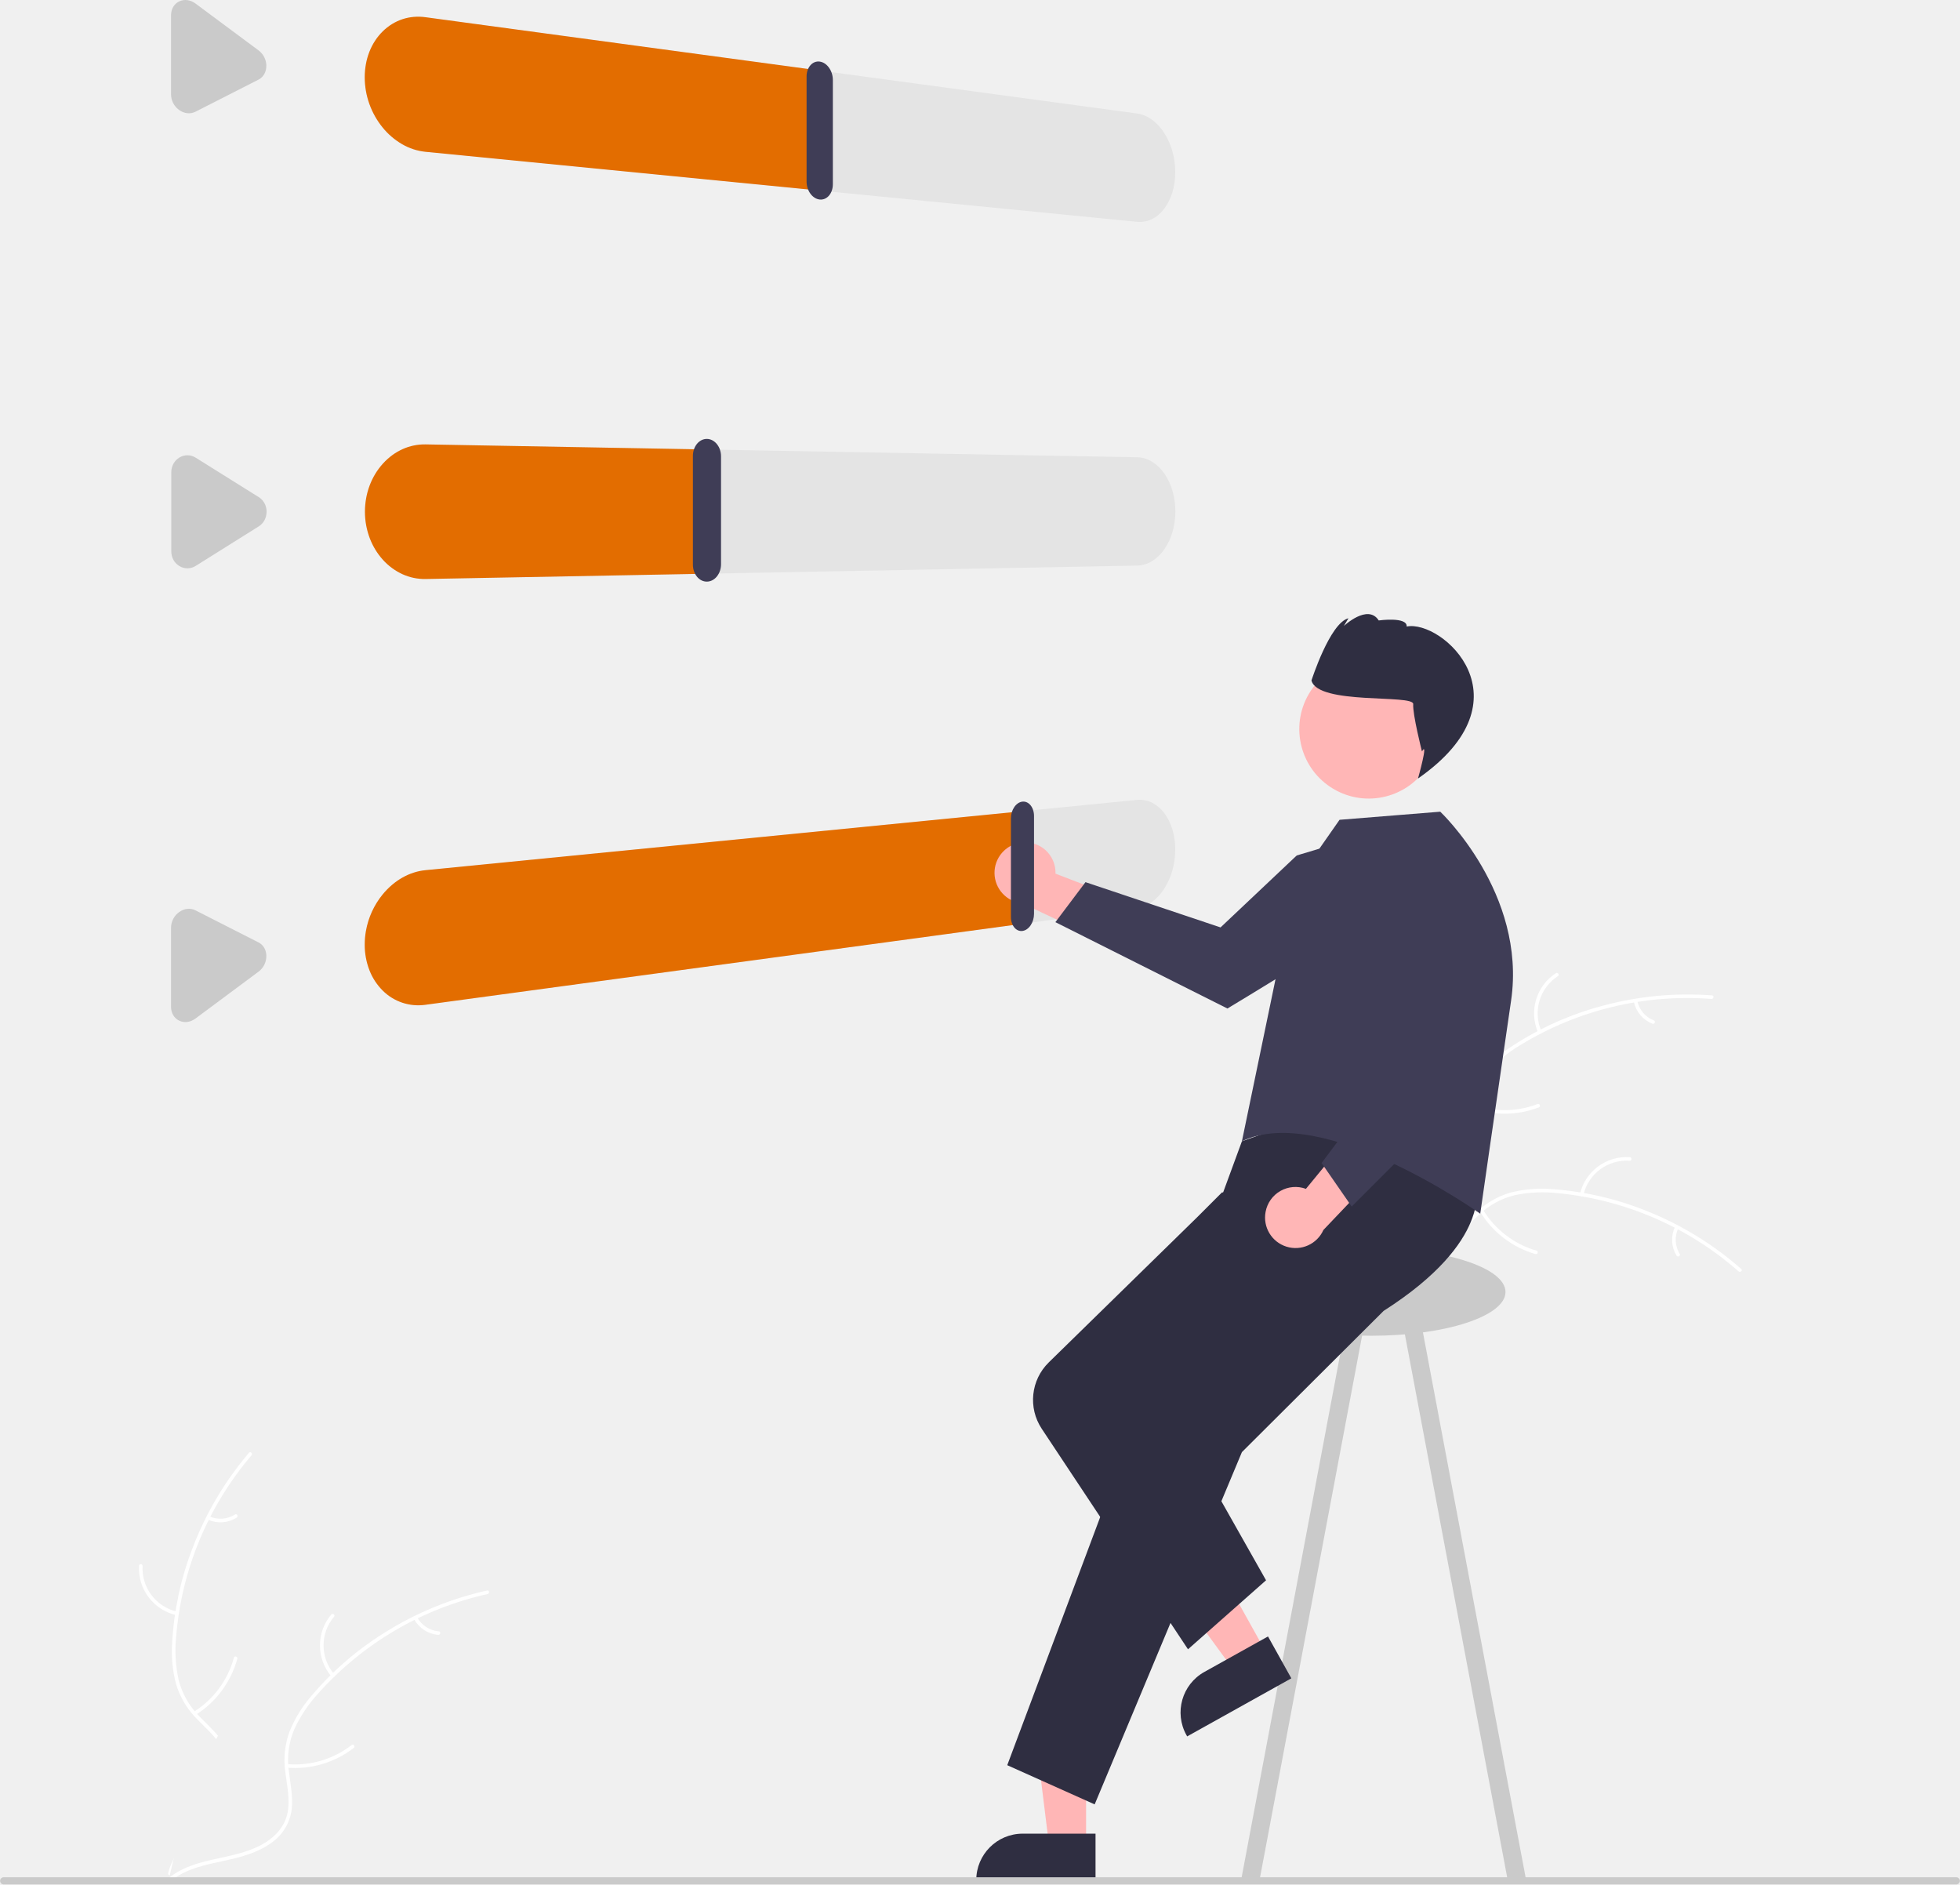
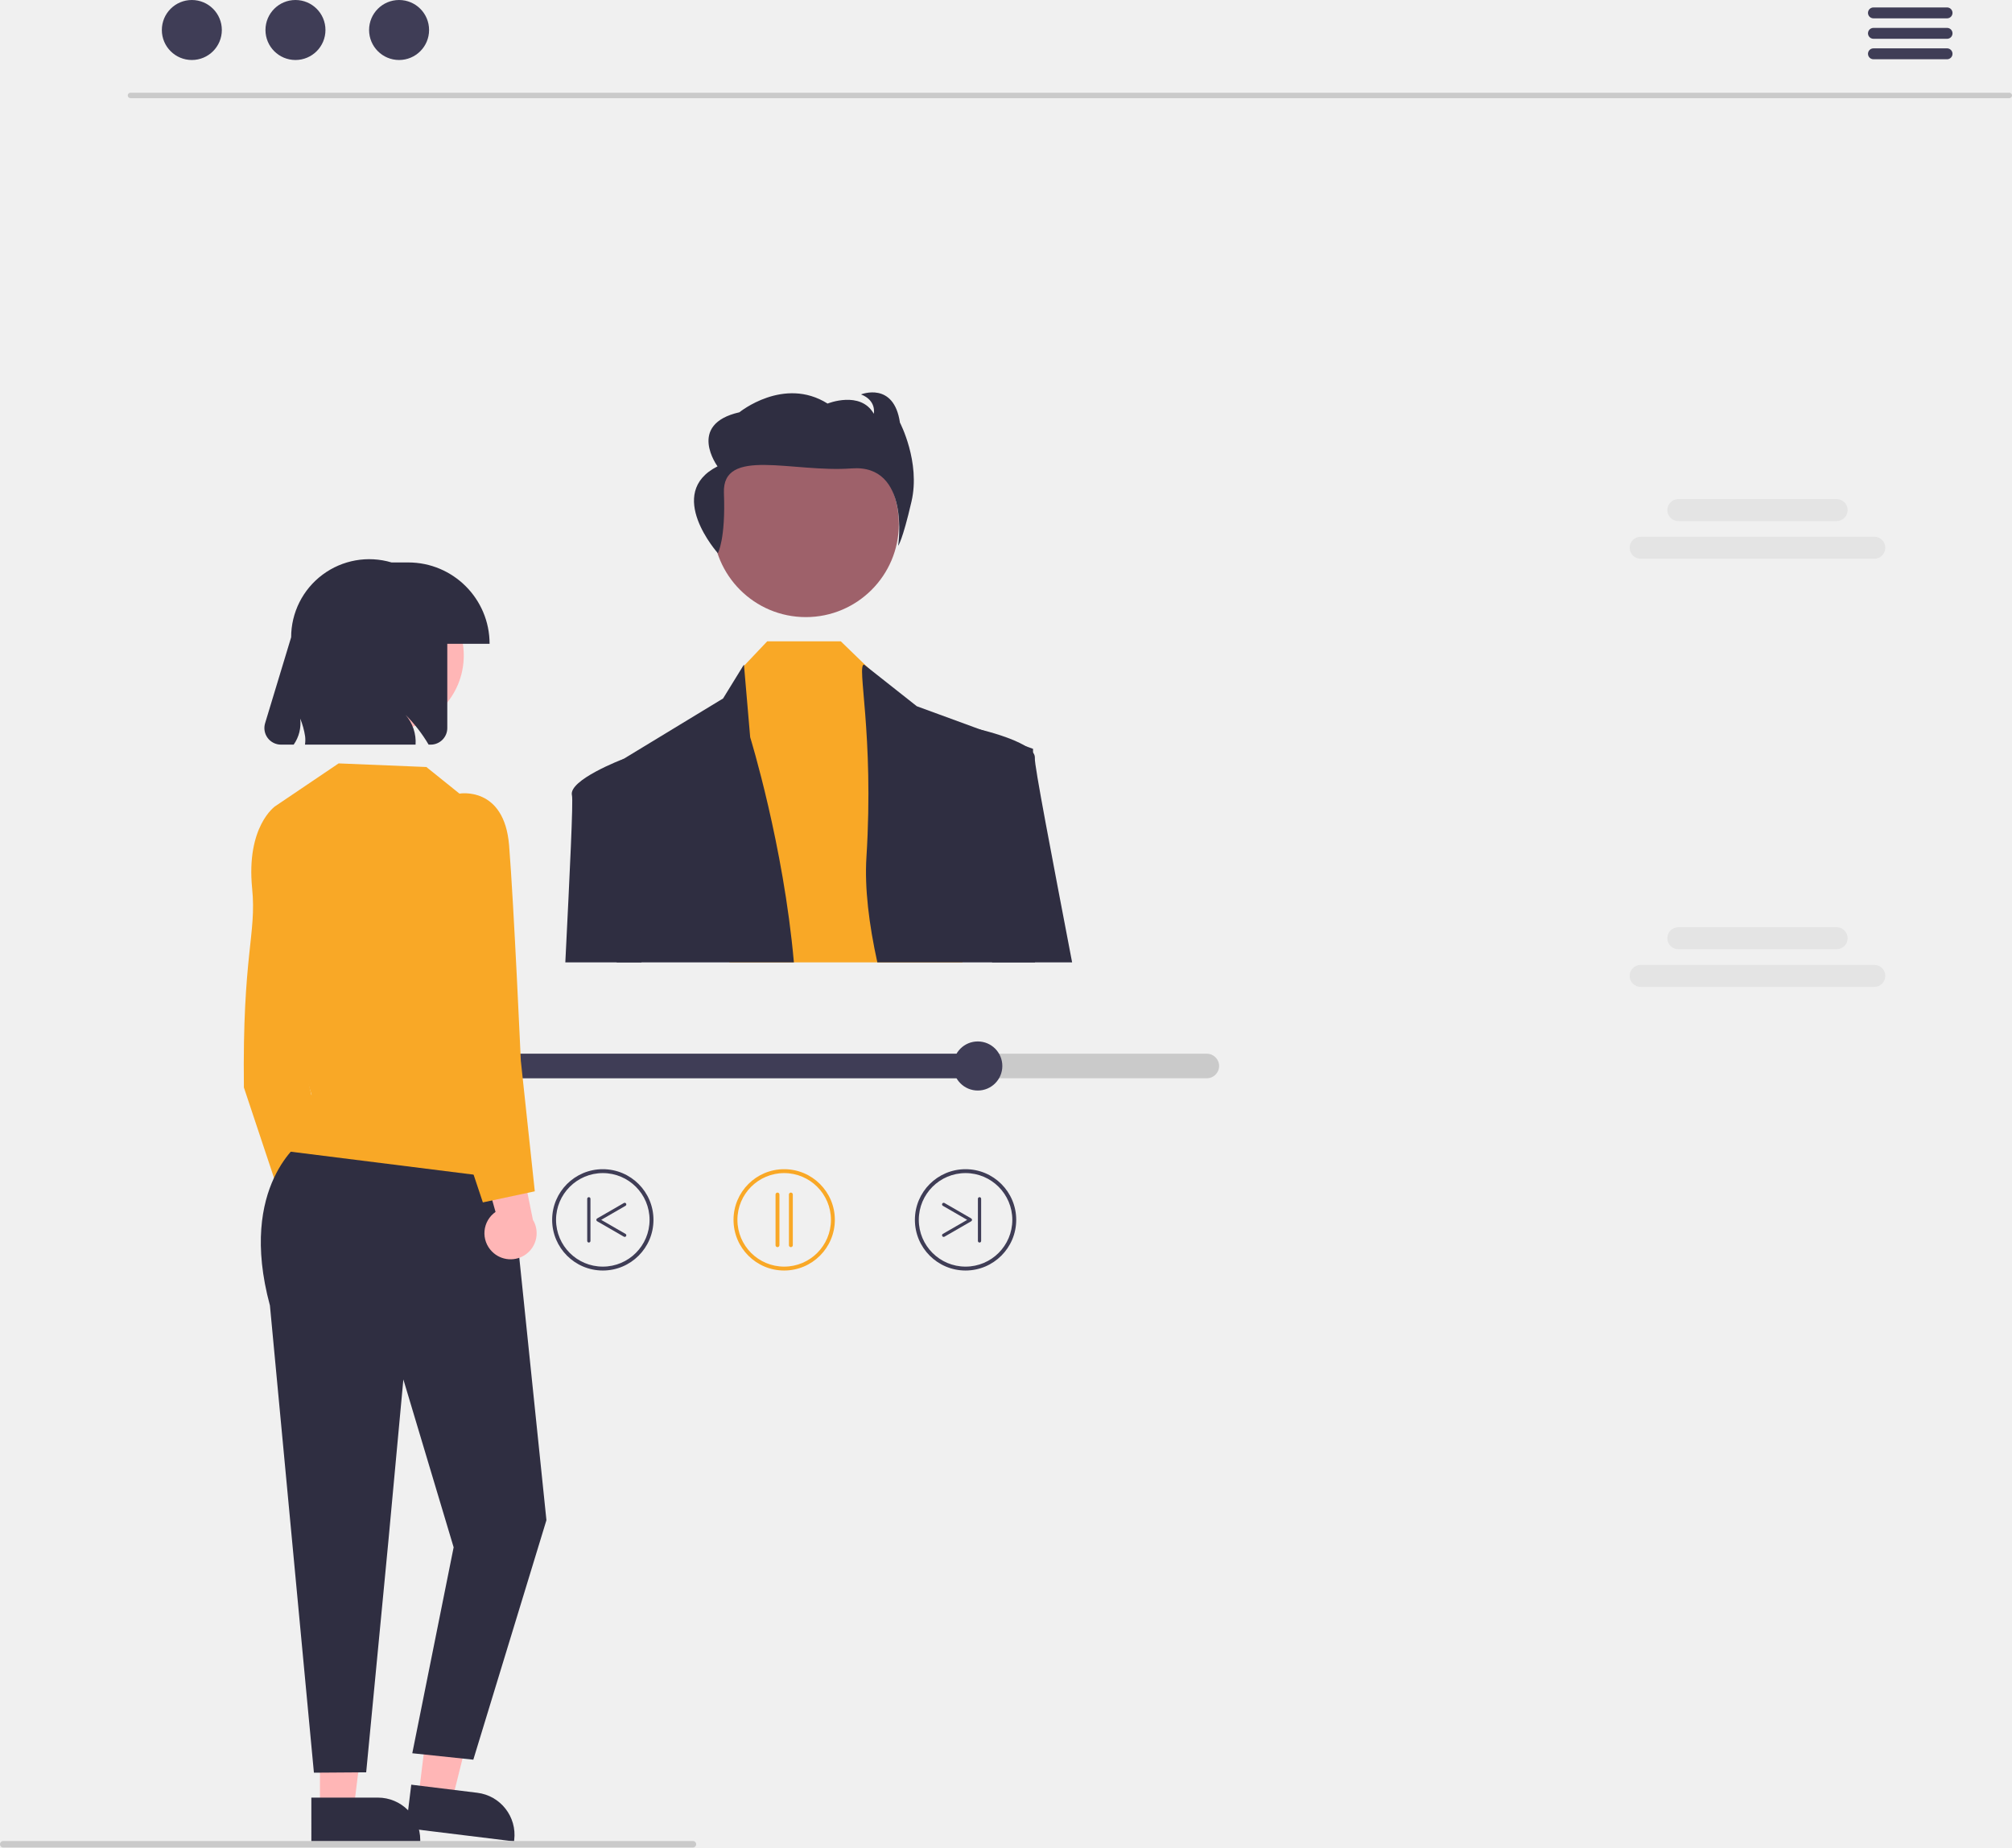
- <svg xmlns="http://www.w3.org/2000/svg" id="bc457e6d-8992-4eba-9feb-a168cf120bbe" data-name="Layer 1" width="649.675" height="624.542" viewBox="0 0 649.675 624.542">
-   <path d="M766.197,469.757c23.206-13.572,54.13-16.408,76.483-1.473a123.863,123.863,0,0,0-67.544,51.668c-6.025,9.53-11.734,20.757-22.434,24.311-6.658,2.212-14.089.848-20.41-2.194-6.321-3.043-11.741-7.64-17.084-12.187l-1.706-.394C726.412,505.908,742.991,483.329,766.197,469.757Z" transform="translate(-275.1623 -137.7292)" fill="#f0f0f0" />
-   <path d="M842.433,468.791a105.87,105.87,0,0,0-63.317,15.293,45.591,45.591,0,0,0-11.024,9.084,26.148,26.148,0,0,0-5.683,12.534c-.777,4.285-1.076,8.758-2.882,12.779a16.011,16.011,0,0,1-9.907,8.562c-5.344,1.756-10.999,1.487-16.521,1.031-6.131-.505-12.491-1.128-18.361,1.154-.711.276-1.099-.843-.388-1.119,10.213-3.97,21.168.513,31.657-1.375,4.894-.881,9.553-3.243,11.967-7.772,2.111-3.961,2.423-8.573,3.173-12.918a27.902,27.902,0,0,1,5.1-12.462,42.148,42.148,0,0,1,10.634-9.475,102.713,102.713,0,0,1,29.35-13.004,107.747,107.747,0,0,1,36.432-3.473c.758.058.524,1.22-.23,1.163Z" transform="translate(-275.1623 -137.7292)" fill="#fff" />
-   <path d="M785.005,479.981a15.884,15.884,0,0,1,5.871-19.712c.64-.414,1.313.562.672.976a14.708,14.708,0,0,0-5.424,18.348c.311.696-.811,1.081-1.119.388Z" transform="translate(-275.1623 -137.7292)" fill="#fff" />
-   <path d="M762.517,503.477a30.615,30.615,0,0,0,22.311.148c.712-.274,1.1.846.388,1.119a31.844,31.844,0,0,1-23.216-.201c-.709-.285-.188-1.35.517-1.066Z" transform="translate(-275.1623 -137.7292)" fill="#fff" />
-   <path d="M817.863,469.43a8.991,8.991,0,0,0,5.52,6.505c.712.276.191,1.34-.517,1.066a10.075,10.075,0,0,1-6.122-7.183.612.612,0,0,1,.365-.754.595.595,0,0,1,.754.365Z" transform="translate(-275.1623 -137.7292)" fill="#fff" />
-   <path d="M851.946,558.833c-.449-.16-.899-.319-1.357-.473a118.408,118.408,0,0,0-18.586-4.845c-.487-.093-.982-.181-1.471-.26a124.827,124.827,0,0,0-45.946,1.011,121.223,121.223,0,0,0-17.68,5.163c-7.946,2.993-16.324,6.87-24.553,7.058a20.795,20.795,0,0,1-2.573-.072L713.153,531.601c-.021-.109-.05-.213-.071-.323l-1.127-1.341c.289-.132.591-.264.88-.396.167-.078.341-.147.508-.225.113-.049.227-.098.327-.149.038-.017.076-.033.105-.043.1-.051.197-.088.289-.132q2.534-1.107,5.092-2.182c.008-.006.008-.006.022-.004,13.008-5.429,26.583-9.819,40.393-12.009.416-.066.839-.138,1.266-.188a115.674,115.674,0,0,1,18.83-1.322,102.261,102.261,0,0,1,10.325.677,85.037,85.037,0,0,1,25.589,7.219c16.143,7.444,29.726,19.969,35.905,36.393C851.644,557.994,851.796,558.407,851.946,558.833Z" transform="translate(-275.1623 -137.7292)" fill="#f0f0f0" />
-   <path d="M851.444,559.093A105.87,105.87,0,0,0,791.682,533.182a45.591,45.591,0,0,0-14.271.616,26.149,26.149,0,0,0-12.083,6.586c-3.2,2.953-6.132,6.345-9.995,8.468a16.011,16.011,0,0,1-13.065.872c-5.324-1.815-9.678-5.435-13.812-9.123-4.591-4.095-9.294-8.421-15.355-10.133-.734-.207-.369-1.335.364-1.128,10.545,2.979,16.592,13.154,26.104,17.961,4.438,2.243,9.58,3.162,14.234.999,4.07-1.892,7.096-5.386,10.311-8.404a27.903,27.903,0,0,1,11.575-6.88,42.148,42.148,0,0,1,14.195-1.163,102.713,102.713,0,0,1,31.264,7.288,107.747,107.747,0,0,1,31.18,19.161c.571.503-.316,1.29-.883.79Z" transform="translate(-275.1623 -137.7292)" fill="#fff" />
-   <path d="M798.854,533.452a15.884,15.884,0,0,1,16.556-12.204.593.593,0,0,1-.051,1.184,14.708,14.708,0,0,0-15.377,11.384c-.171.743-1.298.375-1.128-.364Z" transform="translate(-275.1623 -137.7292)" fill="#fff" />
-   <path d="M766.753,538.674a30.615,30.615,0,0,0,17.725,13.55c.734.21.369,1.337-.364,1.128a31.844,31.844,0,0,1-18.416-14.138c-.394-.654.663-1.191,1.055-.54Z" transform="translate(-275.1623 -137.7292)" fill="#fff" />
-   <path d="M831.442,544.811a8.991,8.991,0,0,0,.491,8.517c.402.649-.655,1.185-1.055.54a10.075,10.075,0,0,1-.564-9.421.612.612,0,0,1,.746-.382.595.595,0,0,1,.382.746Z" transform="translate(-275.1623 -137.7292)" fill="#fff" />
-   <path d="M314.35,682.2c2.723-26.745,18.667-53.393,43.91-62.639a123.863,123.863,0,0,0,1.901,85.019c4.144,10.486,9.845,21.717,6.406,32.454-2.14,6.681-7.623,11.879-13.808,15.19-6.185,3.311-13.094,4.978-19.917,6.612l-1.324,1.146C320.087,735.649,311.627,708.945,314.35,682.2Z" transform="translate(-275.1623 -137.7292)" fill="#f0f0f0" />
-   <path d="M358.523,620.059A105.87,105.87,0,0,0,333.538,680.214a45.591,45.591,0,0,0,.836,14.26,26.148,26.148,0,0,0,6.772,11.98c3.002,3.154,6.439,6.034,8.622,9.863a16.011,16.011,0,0,1,1.073,13.05c-1.733,5.351-5.285,9.76-8.909,13.951-4.023,4.653-8.276,9.423-9.895,15.51-.196.737-1.329.39-1.133-.346,2.816-10.589,12.897-16.793,17.556-26.378,2.174-4.473,3.014-9.627.779-14.248-1.954-4.04-5.495-7.012-8.563-10.18a27.902,27.902,0,0,1-7.058-11.467,42.148,42.148,0,0,1-1.382-14.175,102.712,102.712,0,0,1,6.804-31.373,107.747,107.747,0,0,1,18.678-31.472c.494-.578,1.294.296.804.871Z" transform="translate(-275.1623 -137.7292)" fill="#fff" />
-   <path d="M333.697,673.038a15.884,15.884,0,0,1-12.458-16.365.593.593,0,0,1,1.185.033,14.708,14.708,0,0,0,11.62,15.2c.745.16.395,1.292-.346,1.133Z" transform="translate(-275.1623 -137.7292)" fill="#fff" />
-   <path d="M339.414,705.055a30.615,30.615,0,0,0,13.275-17.932c.199-.737,1.332-.39,1.133.346a31.844,31.844,0,0,1-13.852,18.632c-.648.404-1.201-.644-.556-1.046Z" transform="translate(-275.1623 -137.7292)" fill="#fff" />
-   <path d="M344.551,640.279a8.991,8.991,0,0,0,8.509-.622c.643-.412,1.195.637.556,1.046a10.075,10.075,0,0,1-9.411.709.612.612,0,0,1-.393-.74.595.595,0,0,1,.74-.393Z" transform="translate(-275.1623 -137.7292)" fill="#fff" />
-   <path d="M436.855,665.471c-.394.269-.788.538-1.182.817a118.407,118.407,0,0,0-14.873,12.154c-.363.338-.725.686-1.077,1.034a124.827,124.827,0,0,0-26.276,37.705,121.223,121.223,0,0,0-6.256,17.324c-2.268,8.183-4.077,17.235-8.778,23.991a20.795,20.795,0,0,1-1.575,2.036l-43.819.976c-.101-.048-.202-.086-.303-.133l-1.748.119c.063-.311.136-.633.199-.945.036-.181.082-.362.118-.543.027-.121.055-.241.072-.352.009-.04.018-.08.027-.111.018-.11.046-.211.063-.311q.6-2.699,1.24-5.399c-0-.01-0-.01.009-.02,3.286-13.707,7.745-27.259,14.119-39.704.192-.374.383-.759.595-1.134A115.674,115.674,0,0,1,357.448,696.988a102.261,102.261,0,0,1,6.635-7.94A85.037,85.037,0,0,1,385.002,672.638c15.531-8.648,33.656-12.233,50.565-7.538C435.999,665.22,436.423,665.341,436.855,665.471Z" transform="translate(-275.1623 -137.7292)" fill="#f0f0f0" />
-   <path d="M436.769,666.03a105.87,105.87,0,0,0-56.167,32.988,45.592,45.592,0,0,0-7.918,11.889,26.149,26.149,0,0,0-1.806,13.643c.498,4.326,1.508,8.694.946,13.066a16.011,16.011,0,0,1-7,11.066c-4.605,3.229-10.096,4.611-15.513,5.776-6.014,1.293-12.282,2.541-17.238,6.426-.601.471-1.296-.489-.696-.959,8.624-6.759,20.408-5.644,29.899-10.492,4.429-2.262,8.203-5.872,9.2-10.907.872-4.402-.166-8.907-.708-13.283a27.902,27.902,0,0,1,1.269-13.406,42.148,42.148,0,0,1,7.431-12.15,102.713,102.713,0,0,1,24.322-20.953,107.747,107.747,0,0,1,33.862-13.883c.743-.165.855,1.016.117,1.179Z" transform="translate(-275.1623 -137.7292)" fill="#fff" />
-   <path d="M385.05,693.384a15.884,15.884,0,0,1-.094-20.568c.493-.582,1.42.157.926.739a14.708,14.708,0,0,0,.127,19.132c.499.576-.463,1.269-.959.696Z" transform="translate(-275.1623 -137.7292)" fill="#fff" />
-   <path d="M370.337,722.389a30.615,30.615,0,0,0,21.396-6.325c.602-.469,1.298.491.696.959a31.844,31.844,0,0,1-22.278,6.537c-.761-.067-.571-1.237.186-1.17Z" transform="translate(-275.1623 -137.7292)" fill="#fff" />
-   <path d="M413.44,673.762a8.991,8.991,0,0,0,7.168,4.626c.761.058.571,1.228-.186,1.17a10.075,10.075,0,0,1-7.941-5.1.612.612,0,0,1,.131-.827.595.595,0,0,1,.827.131Z" transform="translate(-275.1623 -137.7292)" fill="#fff" />
-   <g id="a319387a-1074-4617-a9d7-8c11a1aba957" data-name="Group 1">
-     <path id="a64f6941-3d46-45f6-b9a5-e3f4c7441463" data-name="Path 1" d="M652.068,211.239l-235.885-23.202a19.356,19.356,0,0,1-7.747-2.529,23.475,23.475,0,0,1-6.407-5.48,26.432,26.432,0,0,1-5.97-16.648,24.494,24.494,0,0,1,.393-4.409,22.071,22.071,0,0,1,1.153-4.079,20.066,20.066,0,0,1,1.872-3.648,18.693,18.693,0,0,1,2.549-3.12,17.388,17.388,0,0,1,3.084-2.421,16.345,16.345,0,0,1,7.171-2.371,17.581,17.581,0,0,1,3.9.1l235.887,31.908a10.9,10.9,0,0,1,4.959,2.077,16.391,16.391,0,0,1,4.017,4.352,22.493,22.493,0,0,1,2.692,5.987,25.378,25.378,0,0,1,.984,7.011,24.548,24.548,0,0,1-.24,3.454,21.703,21.703,0,0,1-.706,3.222,18.666,18.666,0,0,1-1.151,2.92,15.784,15.784,0,0,1-1.577,2.547,12.858,12.858,0,0,1-1.925,2.037,10.412,10.412,0,0,1-2.173,1.42,9.054,9.054,0,0,1-4.881.871Z" transform="translate(-275.1623 -137.7292)" fill="#e4e4e4" />
-     <path id="f573f903-41a4-475b-90ae-b1e8d0598757" data-name="Path 2" d="M547.224,200.927l-131.041-12.89a19.356,19.356,0,0,1-7.747-2.529,23.475,23.475,0,0,1-6.407-5.48,26.432,26.432,0,0,1-5.97-16.648,24.494,24.494,0,0,1,.393-4.409,22.071,22.071,0,0,1,1.153-4.079,20.066,20.066,0,0,1,1.872-3.648,18.693,18.693,0,0,1,2.549-3.12,17.388,17.388,0,0,1,3.084-2.421,16.345,16.345,0,0,1,7.171-2.371,17.581,17.581,0,0,1,3.9.1l131.04,17.729Z" transform="translate(-275.1623 -137.7292)" fill="#e36d00" />
-     <path id="b9dc6a73-2ff5-489e-a572-426ec7a03266" data-name="Path 3" d="M546.889,203.856a3.866,3.866,0,0,1-1.7-.6,5.177,5.177,0,0,1-1.386-1.313,6.526,6.526,0,0,1-.94-1.847,7.057,7.057,0,0,1-.346-2.182v-34.846a6.323,6.323,0,0,1,.345-2.1,4.88,4.88,0,0,1,.941-1.625,3.693,3.693,0,0,1,1.39-1,3.323,3.323,0,0,1,1.7-.2,4.007,4.007,0,0,1,1.69.666,5.458,5.458,0,0,1,1.374,1.37,6.8,6.8,0,0,1,.928,1.87,7.163,7.163,0,0,1,.34,2.177v34.565a6.425,6.425,0,0,1-.34,2.1,5.1,5.1,0,0,1-.928,1.652,3.879,3.879,0,0,1-1.378,1.045A3.365,3.365,0,0,1,546.889,203.856Z" transform="translate(-275.1623 -137.7292)" fill="#3f3d56" />
-     <path id="b44bc342-b83f-44d8-9fe9-a8f7383873d1" data-name="Path 4" d="M337.269,175.253a5.175,5.175,0,0,1-.693-.119,5.475,5.475,0,0,1-.687-.216,5.837,5.837,0,0,1-.672-.311,6.249,6.249,0,0,1-.65-.406,6.47,6.47,0,0,1-2.526-3.715,6.353,6.353,0,0,1-.185-1.525v-26.166a5.835,5.835,0,0,1,.185-1.479,5.077,5.077,0,0,1,.535-1.3,4.6,4.6,0,0,1,1.992-1.825,4.708,4.708,0,0,1,1.321-.407,4.9,4.9,0,0,1,1.38-.012,5.428,5.428,0,0,1,1.377.374,6.2,6.2,0,0,1,1.312.75l20.898,15.525a6.391,6.391,0,0,1,1.02.948,6.463,6.463,0,0,1,1.311,2.4,6.385,6.385,0,0,1,.245,1.361.87.87,0,0,0,.007.11.435.435,0,0,1,0,.11v.221a5.857,5.857,0,0,1-.176,1.445,5.11,5.11,0,0,1-.51,1.273,4.647,4.647,0,0,1-.815,1.05,4.542,4.542,0,0,1-1.082.776l-20.9,10.641a4.82,4.82,0,0,1-.645.271,4.771,4.771,0,0,1-.668.173,4.82,4.82,0,0,1-.684.075A4.948,4.948,0,0,1,337.269,175.253Z" transform="translate(-275.1623 -137.7292)" fill="#cacaca" />
-   </g>
-   <g id="ed5e4939-ca06-4842-8bf9-38ff7399ab22" data-name="Group 2">
-     <path id="ad4c3588-958a-44e3-8958-86383ba49959" data-name="Path 5" d="M652.114,325.174l-235.86,4.448a17.751,17.751,0,0,1-7.746-1.621,19.823,19.823,0,0,1-6.407-4.729,22.654,22.654,0,0,1-4.361-7.141,24.918,24.918,0,0,1,0-17.613,22.676,22.676,0,0,1,4.361-7.143,19.845,19.845,0,0,1,6.407-4.735,17.76,17.76,0,0,1,7.746-1.626l235.86,4.263a9.771,9.771,0,0,1,4.959,1.5,13.779,13.779,0,0,1,4.016,3.873,19.692,19.692,0,0,1,2.691,5.671,24.663,24.663,0,0,1,0,13.792,19.711,19.711,0,0,1-2.691,5.674,13.8,13.8,0,0,1-4.016,3.885A9.776,9.776,0,0,1,652.114,325.174Z" transform="translate(-275.1623 -137.7292)" fill="#e4e4e4" />
-     <path id="b33bc1e4-6ad7-49be-b233-6aeb4dd08a7d" data-name="Path 6" d="M508.441,327.884l-92.187,1.738a17.751,17.751,0,0,1-7.746-1.621,19.823,19.823,0,0,1-6.407-4.729,22.654,22.654,0,0,1-4.361-7.141,24.613,24.613,0,0,1-1.608-8.806,25.265,25.265,0,0,1,.393-4.455,24.164,24.164,0,0,1,1.153-4.213,23.08,23.08,0,0,1,1.872-3.867,22.153,22.153,0,0,1,2.548-3.419,20.659,20.659,0,0,1,3.084-2.787,18.906,18.906,0,0,1,3.45-2.01,17.8,17.8,0,0,1,7.622-1.56l92.187,1.666Z" transform="translate(-275.1623 -137.7292)" fill="#e36d00" />
-     <path id="f48897ce-ac32-418c-8d3c-67ca4382e4e0" data-name="Path 7" d="M509.518,330.491a3.878,3.878,0,0,1-1.816-.41,4.634,4.634,0,0,1-1.488-1.194,5.792,5.792,0,0,1-1.007-1.8,6.7,6.7,0,0,1-.37-2.214v-36.06a6.7,6.7,0,0,1,.37-2.216,5.79,5.79,0,0,1,1.007-1.8,4.633,4.633,0,0,1,1.488-1.19,3.878,3.878,0,0,1,1.816-.41,3.974,3.974,0,0,1,1.81.486,4.875,4.875,0,0,1,1.475,1.247,6.044,6.044,0,0,1,.993,1.822,6.81,6.81,0,0,1,.364,2.211v35.76a6.812,6.812,0,0,1-.364,2.211,6.046,6.046,0,0,1-.993,1.823,4.875,4.875,0,0,1-1.475,1.249A3.974,3.974,0,0,1,509.518,330.491Z" transform="translate(-275.1623 -137.7292)" fill="#3f3d56" />
-     <path id="b8c06ef9-eeb4-4e99-947d-47e1efa9800c" data-name="Path 8" d="M337.349,326.088a5.007,5.007,0,0,1-1.38-.173,5.139,5.139,0,0,1-.672-.232,5.347,5.347,0,0,1-.649-.33,5.444,5.444,0,0,1-1.138-.9,5.5,5.5,0,0,1-.853-1.16,5.727,5.727,0,0,1-.535-1.36,6.085,6.085,0,0,1-.185-1.5v-26.166a6.087,6.087,0,0,1,.185-1.5,5.731,5.731,0,0,1,.535-1.358,5.417,5.417,0,0,1,1.992-2.059,5.256,5.256,0,0,1,1.321-.567,5.013,5.013,0,0,1,2.756.039,5.386,5.386,0,0,1,1.311.597l20.9,13.074.075.048.075.049.074.05.073.051a5.379,5.379,0,0,1,.913.836,5.506,5.506,0,0,1,.7,1.017,5.737,5.737,0,0,1,.463,1.161,6.038,6.038,0,0,1,.21,1.268v.365a6.1,6.1,0,0,1-.176,1.465,5.754,5.754,0,0,1-.51,1.332,5.5,5.5,0,0,1-.814,1.145,5.377,5.377,0,0,1-1.091.9l-20.892,13.097a5.486,5.486,0,0,1-.644.347,5.255,5.255,0,0,1-.668.251,5.101,5.101,0,0,1-.684.155A5.015,5.015,0,0,1,337.349,326.088Z" transform="translate(-275.1623 -137.7292)" fill="#cacaca" />
-   </g>
-   <path id="b462dce5-9b01-4b3d-8b91-2a1db41ed251" data-name="Path 9" d="M652.068,438.728l-235.885,32.007a16.668,16.668,0,0,1-14.155-4.7,19.371,19.371,0,0,1-4.362-6.631,23.126,23.126,0,0,1-1.607-8.615,26.439,26.439,0,0,1,5.97-16.65,23.489,23.489,0,0,1,6.407-5.483,19.364,19.364,0,0,1,7.747-2.532l235.885-23.294a9.038,9.038,0,0,1,4.959.916,11.607,11.607,0,0,1,4.017,3.412,17.163,17.163,0,0,1,2.692,5.357,23,23,0,0,1,.984,6.781,25.382,25.382,0,0,1-.984,7.011,22.5,22.5,0,0,1-2.692,5.988,16.4,16.4,0,0,1-4.017,4.354A10.9,10.9,0,0,1,652.068,438.728Z" transform="translate(-275.1623 -137.7292)" fill="#e4e4e4" />
-   <path id="aa3c64d8-5563-4d05-b78c-2abe85ac0fb1" data-name="Path 10" d="M614.978,443.76l-198.795,26.974a16.668,16.668,0,0,1-14.155-4.7,19.37,19.37,0,0,1-4.362-6.631,23.126,23.126,0,0,1-1.607-8.611,26.047,26.047,0,0,1,.393-4.5,26.332,26.332,0,0,1,5.574-12.157,24.599,24.599,0,0,1,3.084-3.143,22.152,22.152,0,0,1,3.449-2.417,20.131,20.131,0,0,1,3.721-1.636,18.723,18.723,0,0,1,3.9-.815l198.798-19.632Z" transform="translate(-275.1623 -137.7292)" fill="#e36d00" />
-   <path id="b26b52bd-87f8-4a7b-abf9-07c8514958b4" data-name="Path 12" d="M337.268,476.42a5,5,0,0,1-.693.043,4.806,4.806,0,0,1-.686-.054,4.7,4.7,0,0,1-1.321-.407,4.6,4.6,0,0,1-1.992-1.829,5.075,5.075,0,0,1-.535-1.3,5.833,5.833,0,0,1-.185-1.473v-26.17a6.353,6.353,0,0,1,.185-1.522,6.477,6.477,0,0,1,2.527-3.716,6.034,6.034,0,0,1,1.321-.717,5.332,5.332,0,0,1,1.38-.335,4.888,4.888,0,0,1,1.377.052,4.773,4.773,0,0,1,1.31.443l20.9,10.633.076.039.075.041.074.042.073.043a4.523,4.523,0,0,1,.87.686,4.646,4.646,0,0,1,.678.872,5.012,5.012,0,0,1,.469,1.029,5.576,5.576,0,0,1,.244,1.157q.008.078.014.156t.01.158q0,.079.006.159a1.082,1.082,0,0,1,0,.161,6.363,6.363,0,0,1-.176,1.486,6.467,6.467,0,0,1-1.313,2.634,6.387,6.387,0,0,1-1.1,1.031l-20.9,15.533a6.43,6.43,0,0,1-.645.422,5.981,5.981,0,0,1-.668.329,5.594,5.594,0,0,1-.684.235A5.271,5.271,0,0,1,337.268,476.42Z" transform="translate(-275.1623 -137.7292)" fill="#cacaca" />
-   <path d="M613.544,416.989a10.056,10.056,0,0,1,11.484,10.289l33.35,12.837-15.109,10.795L613.915,437.066a10.11,10.11,0,0,1-.371-20.076Z" transform="translate(-275.1623 -137.7292)" fill="#ffb6b6" />
-   <path d="M740.172,410.688l5.642,10.258a29.456,29.456,0,0,1-9.999,16.609c-8.638,7.285-53.804,34.418-53.804,34.418l-57.02-28.625,9.975-13.255L679.732,445.095l25.254-23.847Z" transform="translate(-275.1623 -137.7292)" fill="#3f3d56" />
-   <rect x="757.181" y="570.432" width="6" height="192" transform="translate(-385.4183 14.55667) rotate(-10.67092)" fill="#cacaca" />
-   <rect x="704.39" y="570.432" width="6" height="192" transform="translate(1003.984 1314.597) rotate(-169.3291)" fill="#cacaca" />
-   <ellipse cx="454.519" cy="428.197" rx="44.5" ry="14.5" fill="#cacaca" />
-   <polygon points="360.004 611.715 347.744 611.714 341.912 564.426 360.006 564.427 360.004 611.715" fill="#ffb6b6" />
-   <path d="M638.293,761.328l-39.531-.001v-.5a15.387,15.387,0,0,1,15.386-15.386h.001l24.144.001Z" transform="translate(-275.1623 -137.7292)" fill="#2f2e41" />
-   <polygon points="419.518 547.373 408.809 553.342 380.689 514.878 396.494 506.068 419.518 547.373" fill="#ffb6b6" />
-   <path d="M703.197,693.959l-34.529,19.247-.243-.437a15.387,15.387,0,0,1,5.947-20.931l.001-0,21.089-11.755Z" transform="translate(-275.1623 -137.7292)" fill="#2f2e41" />
-   <path d="M764.314,530.476s5.944,18.417-30.528,41.709L686.814,618.99,638.007,735.739,609.031,722.749l44.56-118.942,26.058-45.624.756-24.756,6.409-17.451,46.5-16.5Z" transform="translate(-275.1623 -137.7292)" fill="#2f2e41" />
-   <path d="M668.943,684.337l-48.48-73.091a17.36,17.36,0,0,1,2.325-21.98l49.086-48.016,8.323-8.323h18.624l-8.733,32.221-30.297,34.343,35.024,61.978Z" transform="translate(-275.1623 -137.7292)" fill="#2f2e41" />
-   <path d="M704.573,430.333l14.608-20.906,33.379-2.685s28.695,27.036,23.475,62.635-10.221,70.599-10.221,70.599-52-37-79-24Z" transform="translate(-275.1623 -137.7292)" fill="#3f3d56" />
-   <path d="M694.656,539.4a10.056,10.056,0,0,1,13.38-7.663l22.679-27.616,5.492,17.739L713.829,545.365a10.11,10.11,0,0,1-19.173-5.965Z" transform="translate(-275.1623 -137.7292)" fill="#ffb6b6" />
-   <path d="M723.207,537.605l-9.989-14.428L741.583,485.358l-14.612-31.311,1.064-37.244,12.074-2.23.15.075a29.676,29.676,0,0,1,12.859,14.979c3.012,7.53,9.736,35.799,13.477,51.979a18.861,18.861,0,0,1-5.072,17.684Z" transform="translate(-275.1623 -137.7292)" fill="#3f3d56" />
-   <circle cx="728.872" cy="379.36" r="23.034" transform="translate(-244.8233 674.3195) rotate(-59.27099)" fill="#ffb6b6" />
-   <path d="M743.598,371.089c-.244,3.345,2.893,15.678,2.893,15.678,2.299-3.867-1.312,8.985-1.312,8.985,37.73-26.3,7.918-52.723-3.744-50.375.243-3.345-9.268-2.02-9.268-2.02-3.624-5.644-11.567,1.848-11.567,1.848l1.533-2.578c-6.166,1.568-12.261,20.627-12.261,20.627C711.963,371.476,743.841,367.745,743.598,371.089Z" transform="translate(-275.1623 -137.7292)" fill="#2f2e41" />
-   <path id="ac880d58-80e8-403c-adcc-ec282a435c95" data-name="Path 11" d="M614.094,446.262a2.762,2.762,0,0,1-1.491-.2,3.3,3.3,0,0,1-1.221-.942,4.705,4.705,0,0,1-.83-1.533,6.311,6.311,0,0,1-.3-1.973v-32.663a7,7,0,0,1,.3-2.044,6.232,6.232,0,0,1,.83-1.726,4.646,4.646,0,0,1,1.222-1.227,3.243,3.243,0,0,1,1.49-.549,2.8,2.8,0,0,1,1.486.263,3.475,3.475,0,0,1,1.212.988,4.916,4.916,0,0,1,.816,1.555,6.409,6.409,0,0,1,.3,1.969v32.416a7.1,7.1,0,0,1-.3,2.039,6.48,6.48,0,0,1-.816,1.746,4.9,4.9,0,0,1-1.212,1.27A3.368,3.368,0,0,1,614.094,446.262Z" transform="translate(-275.1623 -137.7292)" fill="#3f3d56" />
-   <path d="M923.647,762.271H276.353a1.191,1.191,0,0,1,0-2.381H923.647a1.191,1.191,0,0,1,0,2.381Z" transform="translate(-275.1623 -137.7292)" fill="#cacaca" />
+ <svg xmlns="http://www.w3.org/2000/svg" id="a1b10958-249c-4c4c-82a2-0407b2abf5d3" data-name="Layer 1" width="618.5" height="567.882" viewBox="0 0 618.5 567.882">
+   <path d="M333.945,671.58c-10.14,6.982-20.509,14.189-27.531,24.302-7.021,10.114-10.086,23.92-4.444,34.863l-.146.682a26.392,26.392,0,0,0,25.485-4.489c8.926-7.492,11.725-19.835,14.001-31.263l6.735-33.804Z" transform="translate(-290.75 -166.0591)" fill="#f0f0f0" />
+   <path d="M343.711,705.669c-6.764,1.497-13.695,3.061-19.495,6.85-5.8,3.789-10.318,10.34-9.69,17.239l-.22.325a14.85,14.85,0,0,0,14.238,3.049c6.239-2.019,10.308-7.863,13.913-13.341l10.661-16.203Z" transform="translate(-290.75 -166.0591)" fill="#f0f0f0" />
+   <path d="M908.412,196.236H330.856a.838.838,0,0,1,0-1.677H908.412a.838.838,0,0,1,0,1.677Z" transform="translate(-290.75 -166.0591)" fill="#cacaca" />
+   <circle cx="58.973" cy="9.221" r="9.221" fill="#3f3d56" />
+   <circle cx="90.827" cy="9.221" r="9.221" fill="#3f3d56" />
+   <circle cx="122.68" cy="9.221" r="9.221" fill="#3f3d56" />
+   <path d="M889.327,171.699H866.694a1.677,1.677,0,1,1,0-3.353h22.633a1.677,1.677,0,0,1,0,3.353Z" transform="translate(-290.75 -166.0591)" fill="#3f3d56" />
+   <path d="M889.327,177.986H866.694a1.677,1.677,0,1,1,0-3.353h22.633a1.677,1.677,0,0,1,0,3.353Z" transform="translate(-290.75 -166.0591)" fill="#3f3d56" />
+   <path d="M889.327,184.273H866.694a1.677,1.677,0,1,1,0-3.353h22.633a1.677,1.677,0,0,1,0,3.353Z" transform="translate(-290.75 -166.0591)" fill="#3f3d56" />
+   <rect x="49.521" y="66.123" width="383.081" height="229.681" fill="#f0f0f0" />
+   <rect x="479.545" y="66.123" width="120.708" height="72.372" fill="#f0f0f0" />
+   <path d="M866.921,337.802H795.1a3.383,3.383,0,0,1,0-6.766h71.821a3.383,3.383,0,0,1,0,6.766Z" transform="translate(-290.75 -166.0591)" fill="#e4e4e4" />
+   <path d="M855.341,326.222H806.68a3.383,3.383,0,0,1,0-6.766h48.661a3.383,3.383,0,0,1,0,6.766Z" transform="translate(-290.75 -166.0591)" fill="#e4e4e4" />
+   <rect x="479.545" y="197.729" width="120.708" height="72.372" fill="#f0f0f0" />
+   <path d="M866.921,469.407H795.1a3.383,3.383,0,0,1,0-6.766h71.821a3.383,3.383,0,0,1,0,6.766Z" transform="translate(-290.75 -166.0591)" fill="#e4e4e4" />
+   <path d="M855.341,457.827H806.68a3.383,3.383,0,0,1,0-6.766h48.661a3.383,3.383,0,0,1,0,6.766Z" transform="translate(-290.75 -166.0591)" fill="#e4e4e4" />
+   <circle cx="247.719" cy="161.096" r="28.587" fill="#9e616a" />
+   <polygon points="295.884 295.804 224.205 295.804 228.228 205.164 228.723 204.644 235.84 197.133 258.473 197.133 266.872 205.264 267.534 205.91 285.406 223.035 295.884 295.804" fill="#f9a826" />
+   <path d="M534.796,461.863h-54.478c-.36-34.687-.645-60.857-.645-60.857l2.783-1.693.017-.008,30.554-18.551,6.413-10.419.034.369,1.886,21.962S531.611,425.785,534.796,461.863Z" transform="translate(-290.75 -166.0591)" fill="#2f2e41" />
+   <path d="M608.923,461.863h-48.476c-2.59-11.752-3.94-22.943-3.353-32.273,2.381-38.115-3.11-59.256-.729-59.256l1.257.989,14.954,11.811,19.691,7.217,13.663,5.013,2.381.872v1.148C608.319,403.152,608.378,429.934,608.923,461.863Z" transform="translate(-290.75 -166.0591)" fill="#2f2e41" />
+   <path d="M511.424,336.099s2.429-4.265,1.864-18.515,21.133-6.19,39.265-7.549,14.293,23.789,14.293,23.789,1.308-1.495,4.109-13.632-3.558-24.233-3.558-24.233c-1.873-12.754-11.965-8.666-11.965-8.666,4.861,1.892,3.927,5.938,3.927,5.938-4.114-7.213-14.207-3.126-14.207-3.126-13.461-8.447-27.103,2.677-27.103,2.677-16.261,3.691-6.725,16.622-6.725,16.622C494.97,317.668,511.424,336.099,511.424,336.099Z" transform="translate(-290.75 -166.0591)" fill="#2f2e41" />
+   <path d="M464.534,461.863c1.391-27.822,2.456-49.65,2.037-51.335-1.173-4.686,15.382-11.031,15.885-11.216l.008-.008h.009l3.16,1.702,2.313,60.857Z" transform="translate(-290.75 -166.0591)" fill="#2f2e41" />
+   <path d="M620.323,461.863H595.721L588.679,392.313l2.9-2.121s.252.059.688.159c2.255.562,9.531,2.464,13.663,5.013a8.28,8.28,0,0,1,2.381,2.02,2.436,2.436,0,0,1,.562,1.727C608.663,401.081,614.028,428.928,620.323,461.863Z" transform="translate(-290.75 -166.0591)" fill="#2f2e41" />
+   <path d="M661.741,489.945H401.883a3.772,3.772,0,0,0,0,7.544H661.741a3.772,3.772,0,1,0,0-7.544Z" transform="translate(-290.75 -166.0591)" fill="#cacaca" />
+   <path d="M591.328,489.945v7.544H401.883a3.772,3.772,0,0,1,0-7.544Z" transform="translate(-290.75 -166.0591)" fill="#3f3d56" />
+   <circle cx="300.578" cy="327.658" r="7.544" fill="#3f3d56" />
+   <path d="M531.812,556.586a15.573,15.573,0,1,1,15.573-15.573A15.591,15.591,0,0,1,531.812,556.586Zm0-29.949a14.375,14.375,0,1,0,14.375,14.375A14.392,14.392,0,0,0,531.812,526.637Z" transform="translate(-290.75 -166.0591)" fill="#f9a826" />
+   <path d="M529.755,549.398a.599.599,0,0,1-.599-.599V533.226a.599.599,0,1,1,1.198,0v15.573A.599.599,0,0,1,529.755,549.398Z" transform="translate(-290.75 -166.0591)" fill="#f9a826" />
+   <path d="M533.869,549.398a.599.599,0,0,1-.599-.599V533.226a.599.599,0,1,1,1.198,0v15.573A.599.599,0,0,1,533.869,549.398Z" transform="translate(-290.75 -166.0591)" fill="#f9a826" />
+   <path d="M460.483,541.012A15.573,15.573,0,1,1,476.056,556.586,15.591,15.591,0,0,1,460.483,541.012Zm1.198,0A14.375,14.375,0,1,0,476.056,526.637,14.392,14.392,0,0,0,461.681,541.012Z" transform="translate(-290.75 -166.0591)" fill="#3f3d56" />
+   <path d="M482.783,546.256a.498.498,0,0,0,.25-.93l-7.472-4.314,7.472-4.314a.498.498,0,0,0-.498-.863l-8.219,4.745a.498.498,0,0,0,0,.863l8.219,4.745A.496.496,0,0,0,482.783,546.256Z" transform="translate(-290.75 -166.0591)" fill="#3f3d56" />
+   <path d="M471.762,547.986a.498.498,0,0,0,.498-.498V534.537a.498.498,0,0,0-.996,0V547.488A.498.498,0,0,0,471.762,547.986Z" transform="translate(-290.75 -166.0591)" fill="#3f3d56" />
+   <path d="M587.568,556.586a15.573,15.573,0,1,1,15.573-15.573A15.591,15.591,0,0,1,587.568,556.586Zm0-29.949a14.375,14.375,0,1,0,14.375,14.375A14.392,14.392,0,0,0,587.568,526.637Z" transform="translate(-290.75 -166.0591)" fill="#3f3d56" />
+   <path d="M580.842,546.256a.498.498,0,0,1-.25-.93l7.472-4.314-7.472-4.314a.498.498,0,0,1,.498-.863l8.219,4.745a.498.498,0,0,1,0,.863l-8.219,4.745A.496.496,0,0,1,580.842,546.256Z" transform="translate(-290.75 -166.0591)" fill="#3f3d56" />
+   <path d="M591.862,547.986a.498.498,0,0,1-.498-.498V534.537a.498.498,0,0,1,.996,0V547.488A.498.498,0,0,1,591.862,547.986Z" transform="translate(-290.75 -166.0591)" fill="#3f3d56" />
+   <path d="M381.993,552.75a7.97,7.97,0,0,1,1.089-12.173l-7.662-27.267,14.021,4.476,5.127,25.207a8.013,8.013,0,0,1-12.574,9.756Z" transform="translate(-290.75 -166.0591)" fill="#ffb6b6" />
+   <path d="M378.246,416.901l-2.904-3.023s-8.979,6.168-7.08,25.287c1.403,14.122-3.031,20.111-2.536,61.157L378.246,537.914l14.48-7.591L382.25,483.941Z" transform="translate(-290.75 -166.0591)" fill="#f9a826" />
+   <polygon points="98.359 555.931 108.742 555.931 113.682 515.882 98.357 515.883 98.359 555.931" fill="#ffb6b6" />
+   <path d="M386.461,718.6l20.448-.001h.001a13.032,13.032,0,0,1,13.031,13.031v.423l-33.479.001Z" transform="translate(-290.75 -166.0591)" fill="#2f2e41" />
+   <polygon points="128.639 552.254 138.945 553.517 148.723 514.368 133.513 512.503 128.639 552.254" fill="#ffb6b6" />
+   <path d="M417.173,714.626l20.296,2.489.001 0a13.032,13.032,0,0,1,11.348,14.52l-.052.42-33.23-4.075Z" transform="translate(-290.75 -166.0591)" fill="#2f2e41" />
+   <path d="M383.727,516.654s-20.001,13.669-10.001,50.669L387.25,710.941l16.067-.114,6.805-70.866,4.625-49.89,15.454,51.591-12.711,63.304L436.25,706.941l22.476-73.618L447.887,528.509Z" transform="translate(-290.75 -166.0591)" fill="#2f2e41" />
+   <path d="M431.987,409.999l-10.17-8.18-26.97-1.11-19.506,13.17s-2.013,46.896,11.186,88.67l-6.92,17.45,69.19,8.68Z" transform="translate(-290.75 -166.0591)" fill="#f9a826" />
+   <circle cx="119.432" cy="201.479" r="23.134" fill="#ffb6b6" />
+   <path d="M416.25,338.941h-5.141a24.003,24.003,0,0,0-30.859,23L372.243,388.363a5.099,5.099,0,0,0,4.88,6.578h3.908a11.506,11.506,0,0,0,2.003-8.013,23.642,23.642,0,0,1,1.517,5.514,9.714,9.714,0,0,1-.051,2.499H418.501a12.688,12.688,0,0,0-3.074-9.147,45.744,45.744,0,0,1,7.085,9.147h.639a5.099,5.099,0,0,0,5.099-5.099V363.941h13A25,25,0,0,0,416.25,338.941Z" transform="translate(-290.75 -166.0591)" fill="#2f2e41" />
+   <path d="M441.993,550.75a7.97,7.97,0,0,1,1.089-12.173l-7.662-27.267,14.021,4.476,5.127,25.207a8.013,8.013,0,0,1-12.574,9.756Z" transform="translate(-290.75 -166.0591)" fill="#ffb6b6" />
+   <path d="M423.217,415.173l8.77-5.175s13.794-2.432,15.267,15.946,3.593,66.084,3.593,66.084l4.302,40.215-15.966,3.405-18.351-54.995Z" transform="translate(-290.75 -166.0591)" fill="#f9a826" />
+   <path d="M503.75,733.941h-212a1,1,0,0,1,0-2h212a1,1,0,0,1,0,2Z" transform="translate(-290.75 -166.0591)" fill="#cacaca" />
</svg>
